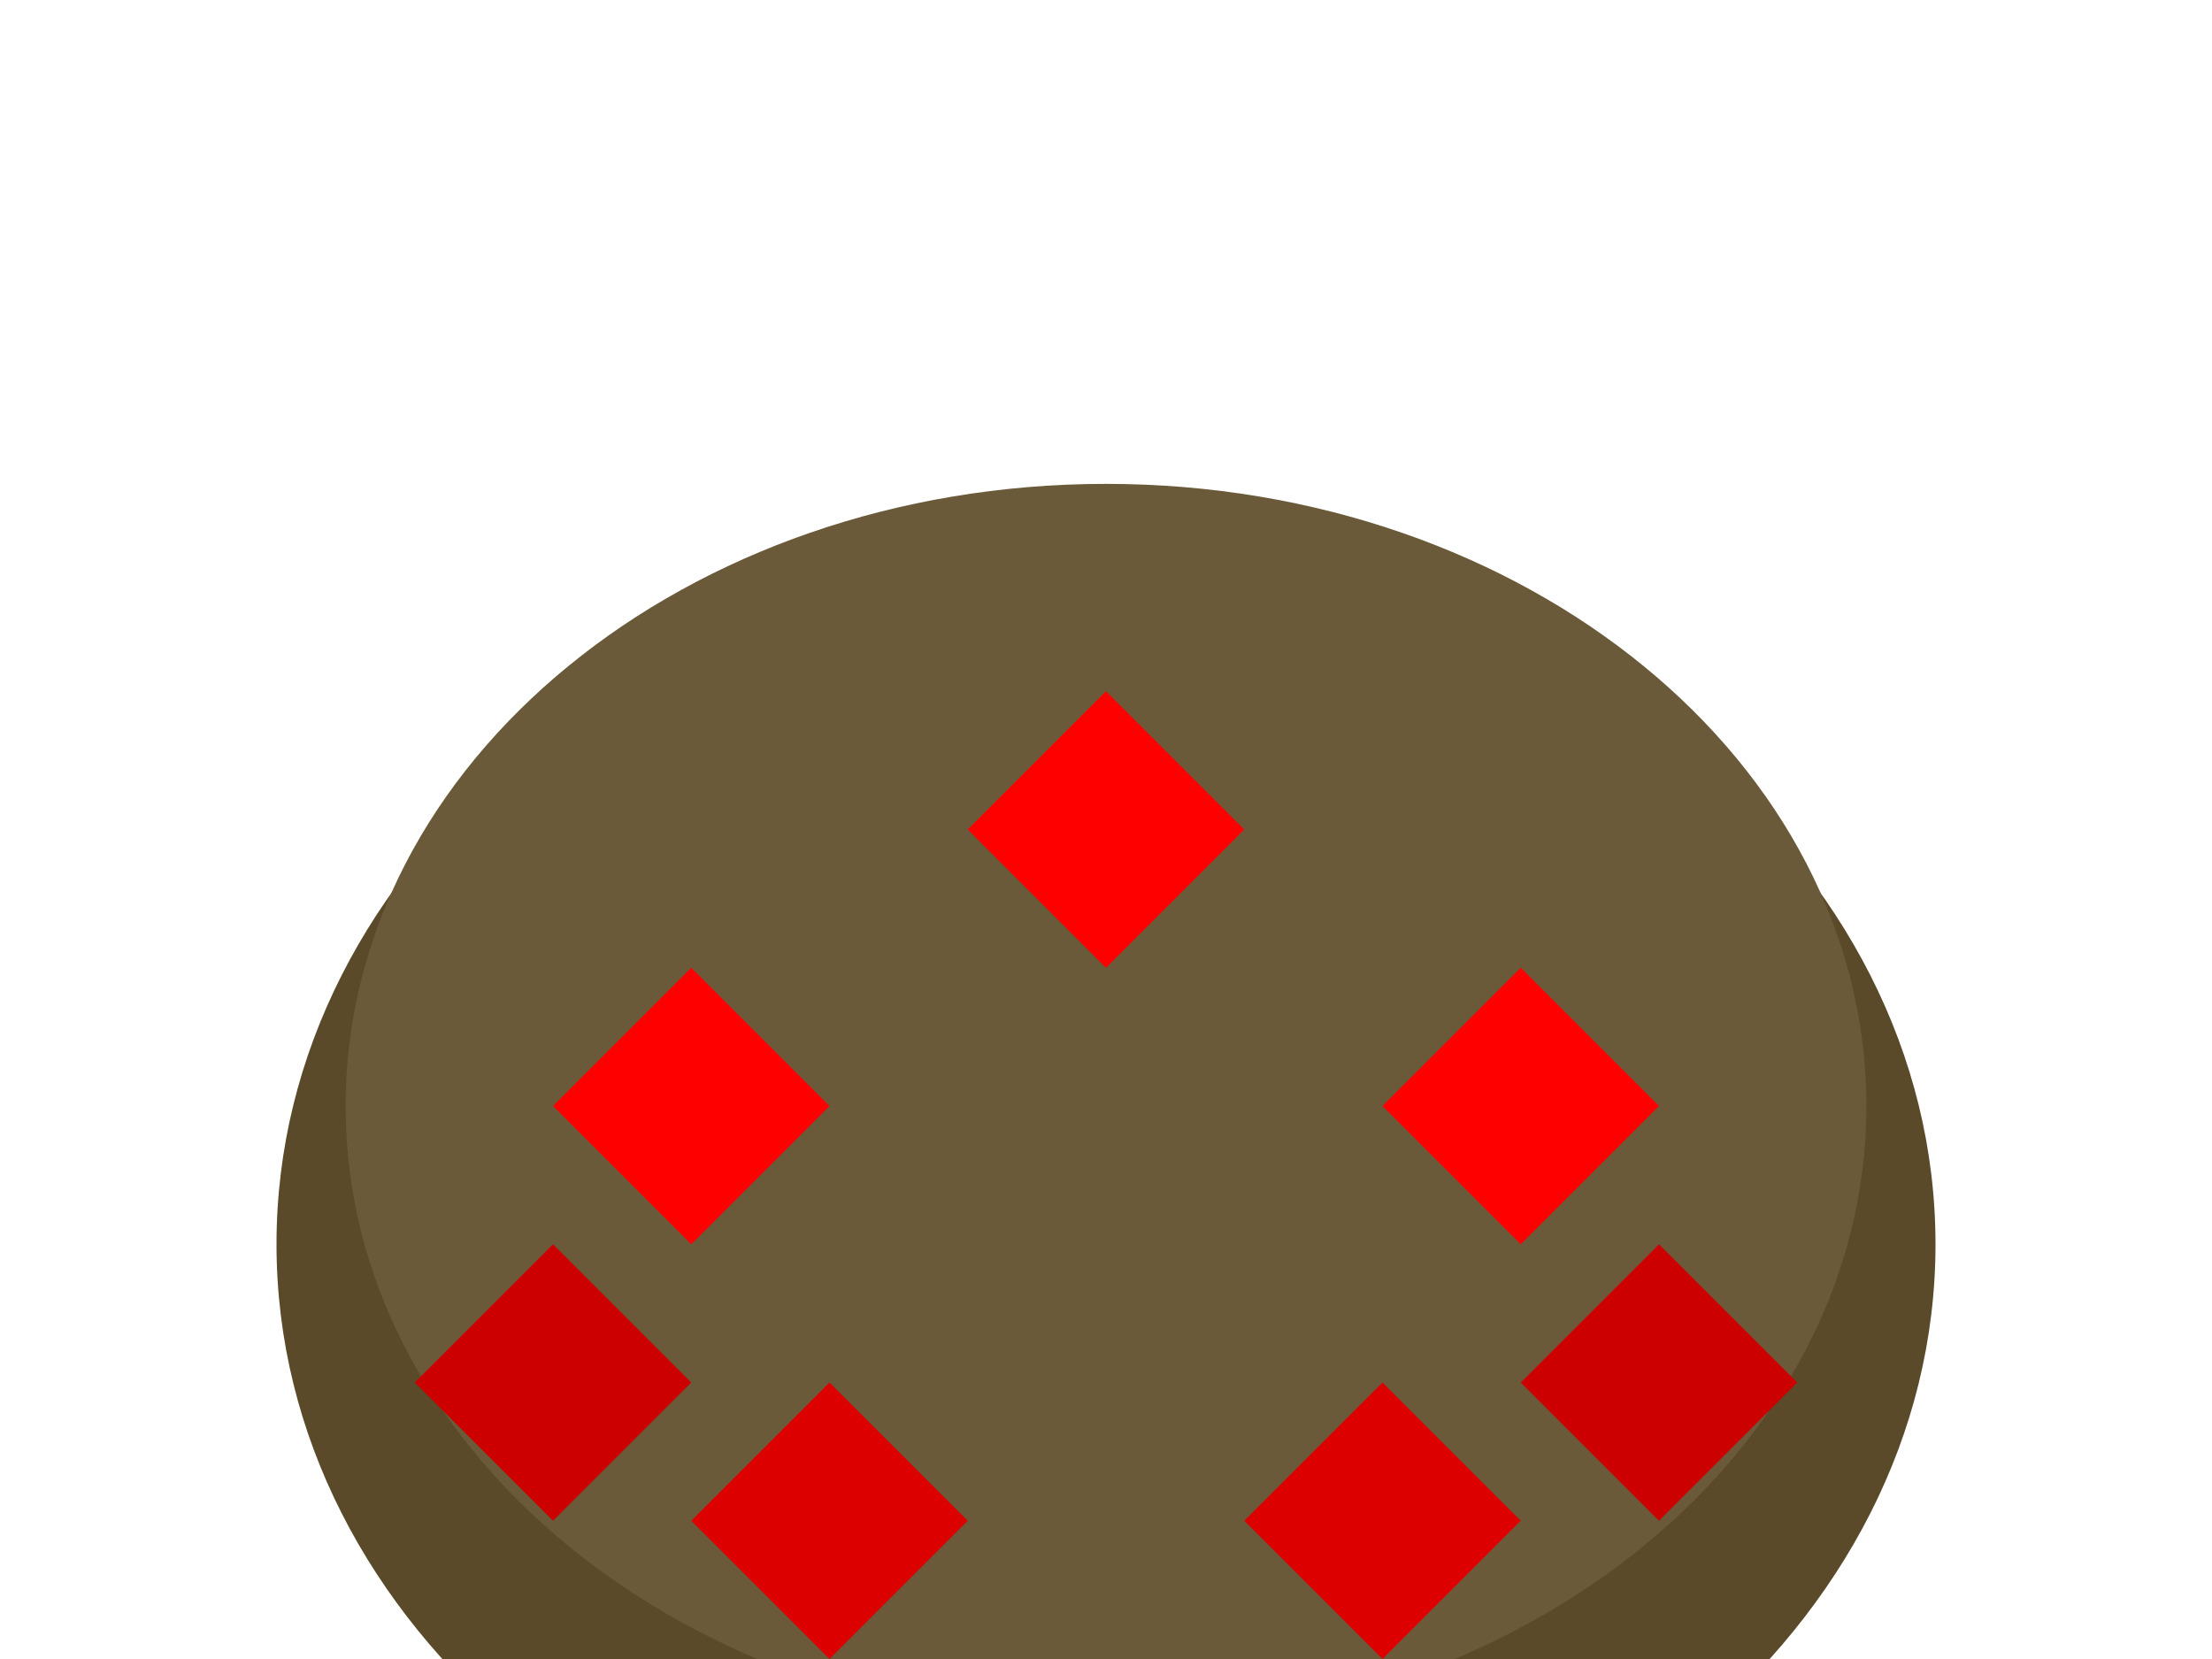
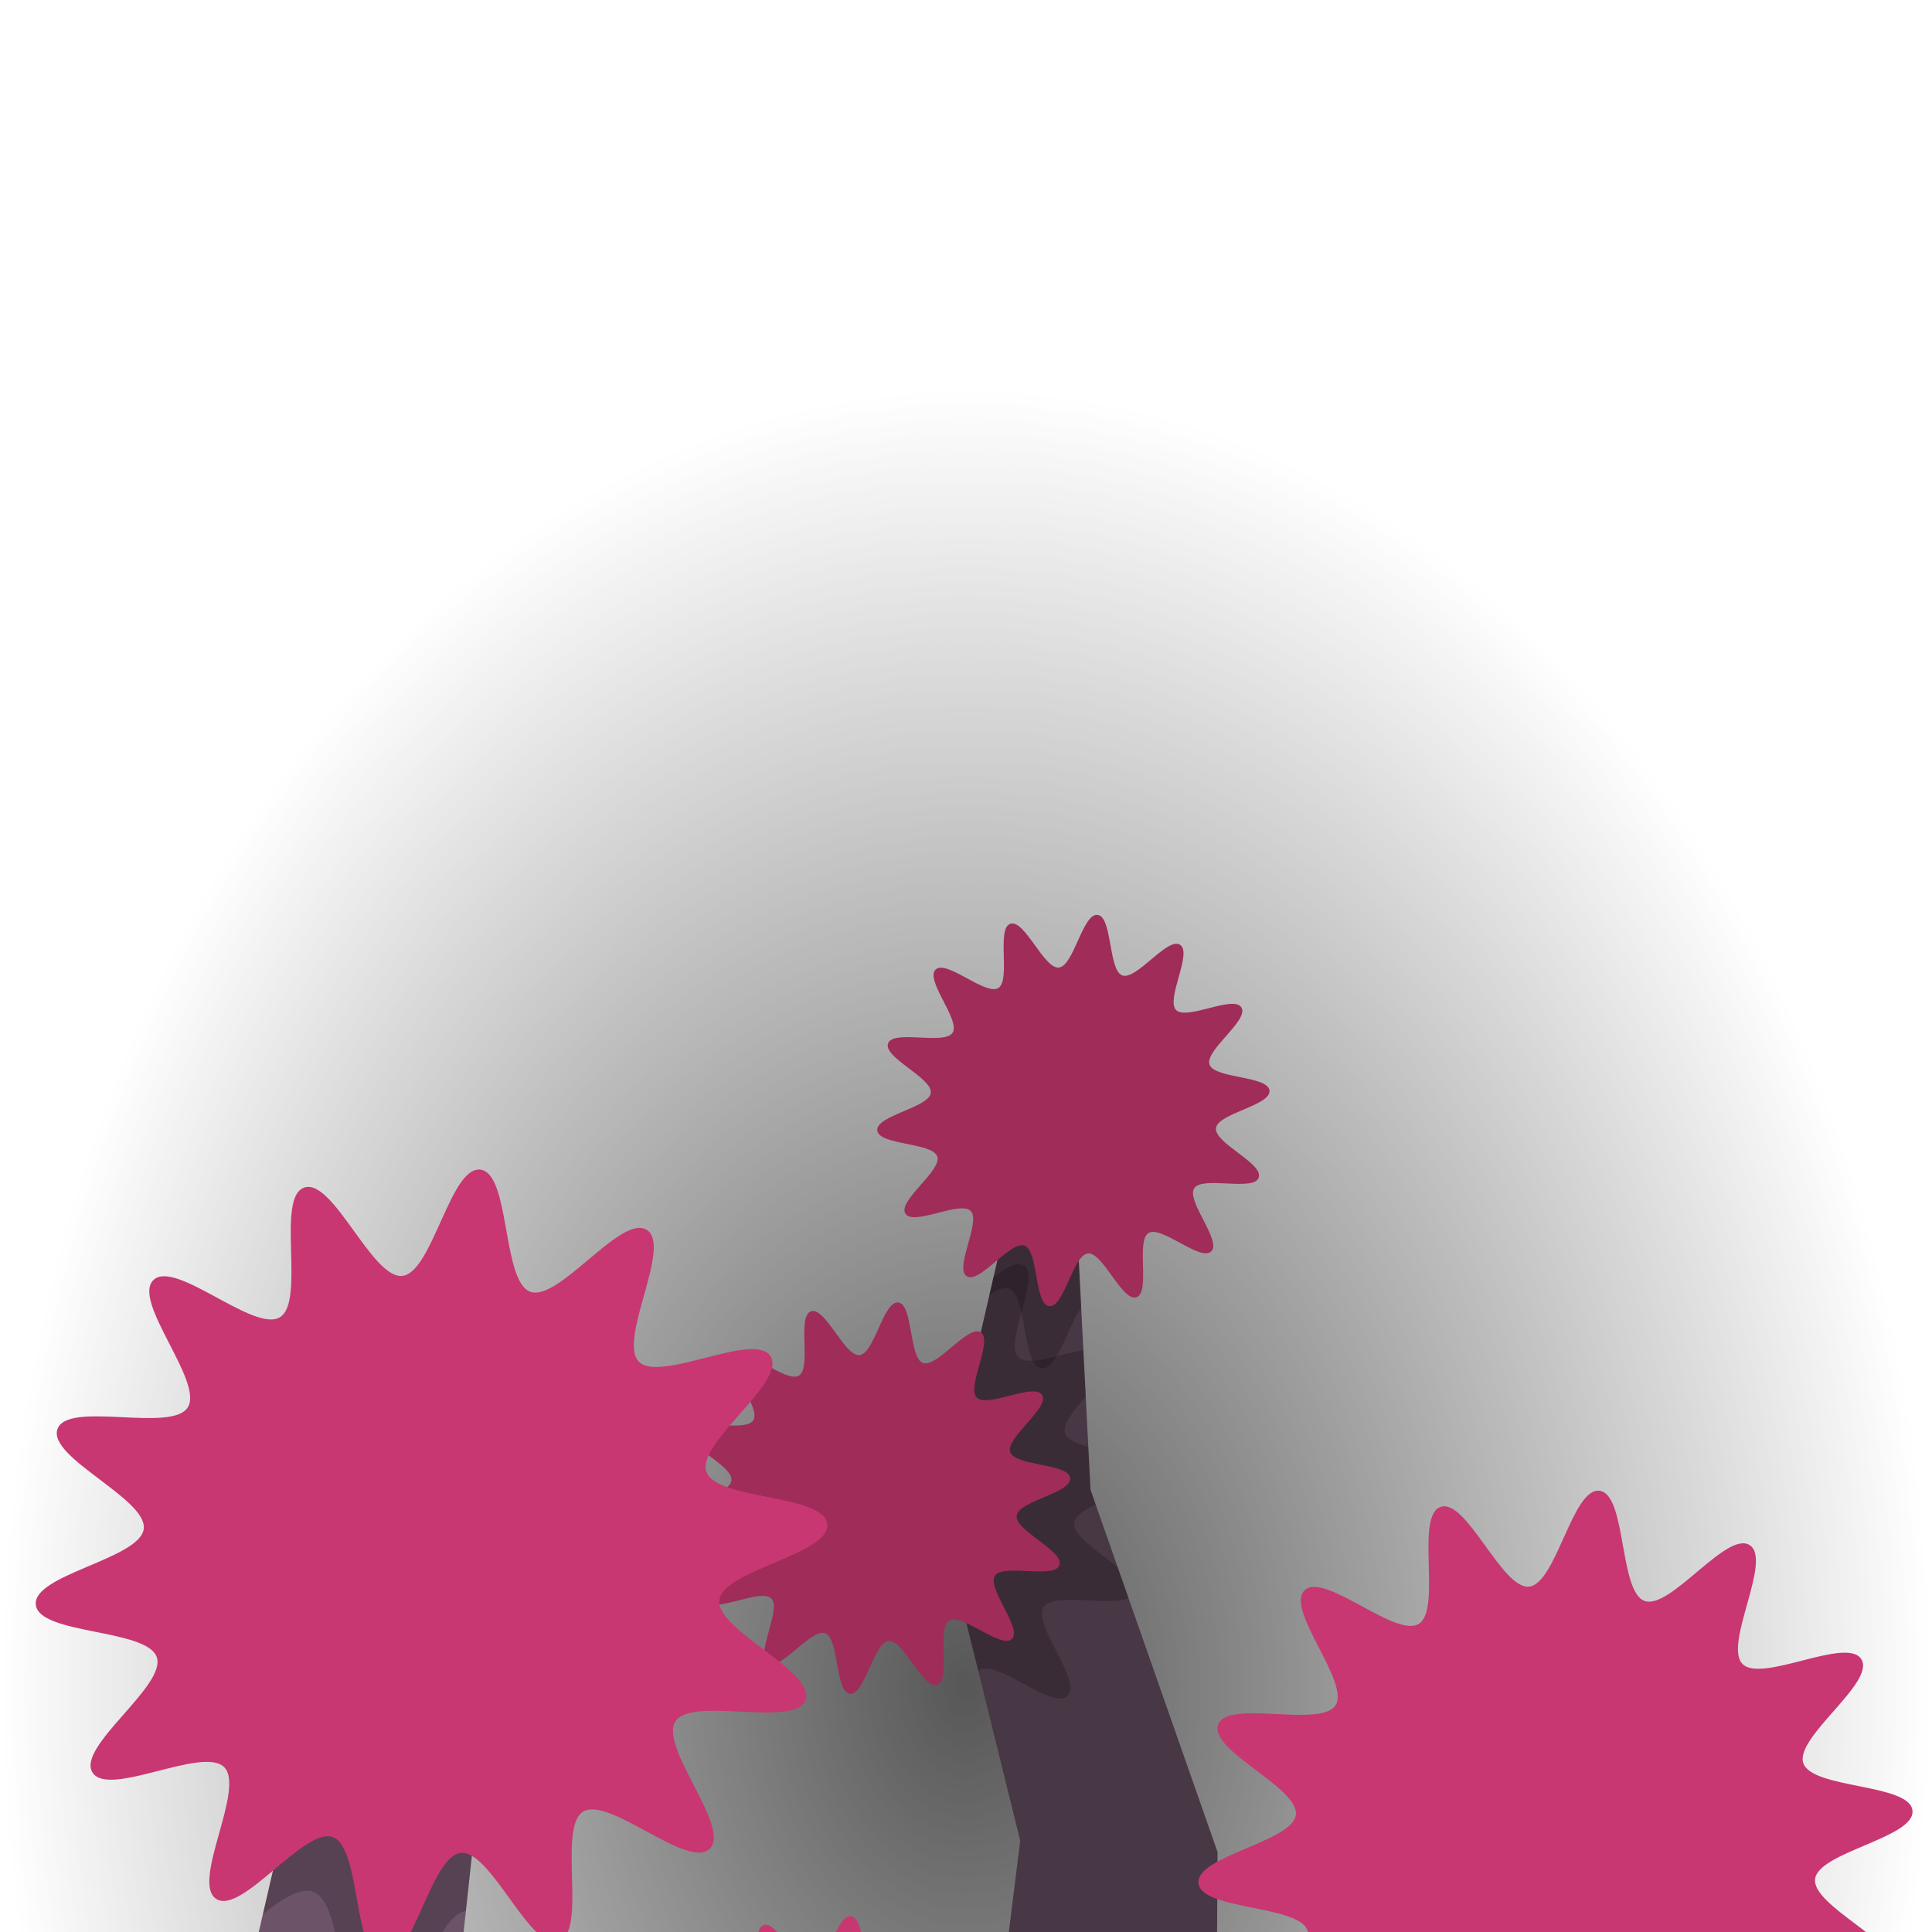
- <svg xmlns="http://www.w3.org/2000/svg" width="32" height="24" viewBox="0 0 32 24">
-   <ellipse cx="16" cy="18" rx="12" ry="10" fill="#5A4A2A" />
-   <ellipse cx="16" cy="16" rx="11" ry="9" fill="#6B5A3A" />
-   <path d="M 10 14 L 12 16 L 10 18 L 8 16 Z" fill="#FF0000" />
-   <path d="M 16 10 L 18 12 L 16 14 L 14 12 Z" fill="#FF0000" />
-   <path d="M 22 14 L 24 16 L 22 18 L 20 16 Z" fill="#FF0000" />
-   <path d="M 12 20 L 14 22 L 12 24 L 10 22 Z" fill="#DD0000" />
-   <path d="M 20 20 L 22 22 L 20 24 L 18 22 Z" fill="#DD0000" />
-   <path d="M 8 18 L 10 20 L 8 22 L 6 20 Z" fill="#CC0000" />
-   <path d="M 24 18 L 26 20 L 24 22 L 22 20 Z" fill="#CC0000" />
+ <svg xmlns="http://www.w3.org/2000/svg" xmlns:xlink="http://www.w3.org/1999/xlink" width="30mm" height="30mm" viewBox="0 0 30 30" version="1.1" id="svg1">
+   <defs id="defs1">
+     <linearGradient id="linearGradient2085">
+       <stop style="stop-color:#000000;stop-opacity:1;" offset="0" id="stop2085" />
+       <stop style="stop-color:#000000;stop-opacity:0;" offset="1" id="stop2086" />
+     </linearGradient>
+     <radialGradient xlink:href="#linearGradient2085" id="radialGradient2100" gradientUnits="userSpaceOnUse" gradientTransform="matrix(0.9977794,-0.00750225,0.00314829,1.341557,39.95866,134.4786)" cx="15" cy="23.711" fx="15" fy="23.711" r="15" />
+   </defs>
+   <g id="layer1" transform="translate(-40,-140)">
+     <rect style="opacity:0.3;fill:#ffaaaa;fill-opacity:0.4;fill-rule:nonzero;stroke:none;stroke-width:1.174;stroke-linecap:round;stroke-linejoin:round;stroke-dasharray:none;stroke-opacity:1" id="rect364" width="30" height="30" x="40" y="170" ry="0" />
+     <rect style="opacity:0.3;fill:none;fill-opacity:0.4;fill-rule:nonzero;stroke:none;stroke-width:1.174;stroke-linecap:round;stroke-linejoin:round;stroke-dasharray:none;stroke-opacity:1" id="rect363" width="30" height="30" x="40" y="140" ry="0" />
+     <path id="path2100" style="opacity:0.66;fill:url(#radialGradient2100);fill-opacity:1;fill-rule:nonzero;stroke:none;stroke-width:1.546;stroke-linecap:round;stroke-linejoin:round;stroke-dasharray:none;stroke-opacity:1" d="M 55,146 A 15,20.176 0 0 0 40.033,165.501 H 40 v 0.675 11.257 h 2.59 a 15,20.176 0 0 0 12.41,8.92 15,20.176 0 0 0 12.41,-8.92 h 2.59 v -11.257 -0.675 h -0.011 A 15,20.176 0 0 0 55,146 Z" />
+     <path id="path424" style="fill:#483745;fill-opacity:1;stroke-width:1.2;stroke-linecap:round;stroke-linejoin:round" d="m 55.767,158.355 0.858,-1.255 0.308,6.032 1.973,5.626 -0.03,5.032 -0.685,5.594 3.282,7.128 1.325,8.872 c -2.558,3.452 -12.582,3.255 -15.674,-0.102 l 1.666,-8.724 2.707,-5.555 3.822,-8.239 0.523,-4.181 -1.258,-5.089 z" />
+     <path id="path425" style="fill:#6c5367;fill-opacity:1;stroke-width:1.2;stroke-linecap:round;stroke-linejoin:round" d="m 47.74,164.992 -2.614,0.222 -1.58,6.826 2.039,10.805 3.205,3.715 -1.666,8.723 c 0.483,0.525 1.135,0.972 1.902,1.34 1.4e-4,6e-5 3.8e-4,-7e-5 5.2e-4,0 4.14,1.989 11.613,1.674 13.771,-1.239 l -1.324,-8.872 3.288,-4.237 -0.188,-5.673 1.294,-5.755 -2.671,-0.717 -1.447,6.176 -0.792,3.123 -5.769,3.381 -5.144,-3.031 -1.323,-3.065 1.591,-2.465 1.937,-0.469 -0.413,-0.87 -2.698,0.499 -1.235,1.37 -0.975,-2.275 z" />
+     <path id="path444" style="opacity:0.2;fill:#000000;fill-opacity:1;fill-rule:nonzero;stroke:none;stroke-width:1;stroke-linecap:round;stroke-linejoin:round;stroke-dasharray:none;stroke-opacity:1" d="m 32.792,118.464 c -0.564,-0.077 -1.338,0.436 -2.164,1.095 l -4.381,19.045 3.154,12.761 c 0.033,-0.029 0.066,-0.056 0.102,-0.078 1.455,-0.892 5.901,3.279 7.121,2.086 1.22,-1.194 -2.856,-5.729 -1.932,-7.164 0.805,-1.25 5.323,-0.021 6.857,-0.745 l -0.877,-2.503 c -1.492,-1.218 -3.64,-2.52 -3.509,-3.576 0.07,-0.566 0.813,-1.036 1.736,-1.48 l -0.42,-1.198 -0.178,-3.474 c -0.933,-0.245 -1.696,-0.551 -1.87,-1.068 -0.25,-0.739 0.675,-1.853 1.663,-2.982 l -0.191,-3.776 c -1.923,0.371 -4.483,1.371 -5.266,0.571 -1.194,-1.22 1.884,-6.485 0.449,-7.409 -0.09,-0.058 -0.188,-0.091 -0.293,-0.105 z" transform="matrix(0.1920278,0,0,0.1920278,49.54411,136.8806)" />
+     <path style="opacity:1;fill:#a02c5a;fill-opacity:1;fill-rule:nonzero;stroke:none;stroke-width:1;stroke-linecap:round;stroke-linejoin:round;stroke-dasharray:none;stroke-opacity:1" id="path433" d="m 36.624,153.374 c -1.22,1.194 -5.665,-2.98 -7.12,-2.088 -1.455,0.892 0.249,6.747 -1.367,7.293 -1.617,0.546 -3.812,-5.143 -5.509,-4.97 -1.698,0.173 -2.703,6.187 -4.396,5.977 -1.694,-0.209 -1.203,-6.287 -2.807,-6.868 -1.605,-0.581 -5.119,4.402 -6.554,3.478 -1.435,-0.924 1.644,-6.186 0.451,-7.406 -1.194,-1.22 -6.522,1.745 -7.414,0.29 -0.892,-1.455 4.166,-4.86 3.62,-6.477 -0.546,-1.617 -6.633,-1.258 -6.806,-2.956 -0.173,-1.698 5.862,-2.572 6.072,-4.265 0.209,-1.694 -5.43,-4.012 -4.849,-5.616 0.581,-1.605 6.397,0.227 7.321,-1.209 0.924,-1.435 -3.152,-5.97 -1.932,-7.164 1.22,-1.194 5.665,2.98 7.12,2.088 1.455,-0.892 -0.249,-6.747 1.367,-7.293 1.617,-0.546 3.812,5.143 5.509,4.97 1.698,-0.173 2.703,-6.187 4.396,-5.977 1.694,0.209 1.203,6.287 2.807,6.868 1.605,0.581 5.119,-4.402 6.554,-3.478 1.435,0.924 -1.644,6.186 -0.451,7.406 1.194,1.22 6.522,-1.745 7.414,-0.29 0.892,1.455 -4.166,4.86 -3.62,6.477 0.546,1.617 6.633,1.258 6.806,2.956 0.173,1.698 -5.862,2.572 -6.072,4.265 -0.209,1.694 5.43,4.012 4.849,5.616 -0.581,1.605 -6.397,-0.227 -7.321,1.209 -0.924,1.435 3.152,5.97 1.932,7.164 z" transform="matrix(0.1368094,0,0,0.1368094,50.70244,144.4667)" />
+     <path id="path440" style="opacity:0.2;fill:#000000;fill-opacity:1;fill-rule:nonzero;stroke:none;stroke-width:1;stroke-linecap:round;stroke-linejoin:round;stroke-dasharray:none;stroke-opacity:1" d="m 24.113,139.494 -7.886,0.669 -3.149,13.603 c 0.907,-0.72 1.757,-1.261 2.346,-1.048 1.605,0.581 1.113,6.658 2.806,6.868 1.681,0.208 2.683,-5.71 4.358,-5.97 z" transform="matrix(0.3314543,0,0,0.3314543,39.74752,118.756)" />
+     <path style="opacity:1;fill:#c83771;fill-opacity:1;fill-rule:nonzero;stroke:none;stroke-width:1;stroke-linecap:round;stroke-linejoin:round;stroke-dasharray:none;stroke-opacity:1" id="path430" d="m 36.624,153.374 c -1.22,1.194 -5.665,-2.98 -7.12,-2.088 -1.455,0.892 0.249,6.747 -1.367,7.293 -1.617,0.546 -3.812,-5.143 -5.509,-4.97 -1.698,0.173 -2.703,6.187 -4.396,5.977 -1.694,-0.209 -1.203,-6.287 -2.807,-6.868 -1.605,-0.581 -5.119,4.402 -6.554,3.478 -1.435,-0.924 1.644,-6.186 0.451,-7.406 -1.194,-1.22 -6.522,1.745 -7.414,0.29 -0.892,-1.455 4.166,-4.86 3.62,-6.477 -0.546,-1.617 -6.633,-1.258 -6.806,-2.956 -0.173,-1.698 5.862,-2.572 6.072,-4.265 0.209,-1.694 -5.43,-4.012 -4.849,-5.616 0.581,-1.605 6.397,0.227 7.321,-1.209 0.924,-1.435 -3.152,-5.97 -1.932,-7.164 1.22,-1.194 5.665,2.98 7.12,2.088 1.455,-0.892 -0.249,-6.747 1.367,-7.293 1.617,-0.546 3.812,5.143 5.509,4.97 1.698,-0.173 2.703,-6.187 4.396,-5.977 1.694,0.209 1.203,6.287 2.807,6.868 1.605,0.581 5.119,-4.402 6.554,-3.478 1.435,0.924 -1.644,6.186 -0.451,7.406 1.194,1.22 6.522,-1.745 7.414,-0.29 0.892,1.455 -4.166,4.86 -3.62,6.477 0.546,1.617 6.633,1.258 6.806,2.956 0.173,1.698 -5.862,2.572 -6.072,4.265 -0.209,1.694 5.43,4.012 4.849,5.616 -0.581,1.605 -6.397,-0.227 -7.321,1.209 -0.924,1.435 3.152,5.97 1.932,7.164 z" transform="matrix(0.2761047,0,0,0.2761047,40.90859,126.3601)" />
+     <path style="opacity:1;fill:#c83771;fill-opacity:1;fill-rule:nonzero;stroke:none;stroke-width:1;stroke-linecap:round;stroke-linejoin:round;stroke-dasharray:none;stroke-opacity:1" id="path431" d="m 36.624,153.374 c -1.22,1.194 -5.665,-2.98 -7.12,-2.088 -1.455,0.892 0.249,6.747 -1.367,7.293 -1.617,0.546 -3.812,-5.143 -5.509,-4.97 -1.698,0.173 -2.703,6.187 -4.396,5.977 -1.694,-0.209 -1.203,-6.287 -2.807,-6.868 -1.605,-0.581 -5.119,4.402 -6.554,3.478 -1.435,-0.924 1.644,-6.186 0.451,-7.406 -1.194,-1.22 -6.522,1.745 -7.414,0.29 -0.892,-1.455 4.166,-4.86 3.62,-6.477 -0.546,-1.617 -6.633,-1.258 -6.806,-2.956 -0.173,-1.698 5.862,-2.572 6.072,-4.265 0.209,-1.694 -5.43,-4.012 -4.849,-5.616 0.581,-1.605 6.397,0.227 7.321,-1.209 0.924,-1.435 -3.152,-5.97 -1.932,-7.164 1.22,-1.194 5.665,2.98 7.12,2.088 1.455,-0.892 -0.249,-6.747 1.367,-7.293 1.617,-0.546 3.812,5.143 5.509,4.97 1.698,-0.173 2.703,-6.187 4.396,-5.977 1.694,0.209 1.203,6.287 2.807,6.868 1.605,0.581 5.119,-4.402 6.554,-3.478 1.435,0.924 -1.644,6.186 -0.451,7.406 1.194,1.22 6.522,-1.745 7.414,-0.29 0.892,1.455 -4.166,4.86 -3.62,6.477 0.546,1.617 6.633,1.258 6.806,2.956 0.173,1.698 -5.862,2.572 -6.072,4.265 -0.209,1.694 5.43,4.012 4.849,5.616 -0.581,1.605 -6.397,-0.227 -7.321,1.209 -0.924,1.435 3.152,5.97 1.932,7.164 z" transform="matrix(0.2490712,0,0,0.2490712,58.92797,134.4601)" />
+     <path style="opacity:1;fill:#c83771;fill-opacity:1;fill-rule:nonzero;stroke:none;stroke-width:1;stroke-linecap:round;stroke-linejoin:round;stroke-dasharray:none;stroke-opacity:1" id="path432" d="m 36.624,153.374 c -1.22,1.194 -5.665,-2.98 -7.12,-2.088 -1.455,0.892 0.249,6.747 -1.367,7.293 -1.617,0.546 -3.812,-5.143 -5.509,-4.97 -1.698,0.173 -2.703,6.187 -4.396,5.977 -1.694,-0.209 -1.203,-6.287 -2.807,-6.868 -1.605,-0.581 -5.119,4.402 -6.554,3.478 -1.435,-0.924 1.644,-6.186 0.451,-7.406 -1.194,-1.22 -6.522,1.745 -7.414,0.29 -0.892,-1.455 4.166,-4.86 3.62,-6.477 -0.546,-1.617 -6.633,-1.258 -6.806,-2.956 -0.173,-1.698 5.862,-2.572 6.072,-4.265 0.209,-1.694 -5.43,-4.012 -4.849,-5.616 0.581,-1.605 6.397,0.227 7.321,-1.209 0.924,-1.435 -3.152,-5.97 -1.932,-7.164 1.22,-1.194 5.665,2.98 7.12,2.088 1.455,-0.892 -0.249,-6.747 1.367,-7.293 1.617,-0.546 3.812,5.143 5.509,4.97 1.698,-0.173 2.703,-6.187 4.396,-5.977 1.694,0.209 1.203,6.287 2.807,6.868 1.605,0.581 5.119,-4.402 6.554,-3.478 1.435,0.924 -1.644,6.186 -0.451,7.406 1.194,1.22 6.522,-1.745 7.414,-0.29 0.892,1.455 -4.166,4.86 -3.62,6.477 0.546,1.617 6.633,1.258 6.806,2.956 0.173,1.698 -5.862,2.572 -6.072,4.265 -0.209,1.694 5.43,4.012 4.849,5.616 -0.581,1.605 -6.397,-0.227 -7.321,1.209 -0.924,1.435 3.152,5.97 1.932,7.164 z" transform="matrix(0.1368094,0,0,0.1368094,49.96874,153.9962)" />
+     <path id="path443" style="opacity:0.2;fill:#000000;fill-opacity:1;fill-rule:nonzero;stroke:none;stroke-width:1;stroke-linecap:round;stroke-linejoin:round;stroke-dasharray:none;stroke-opacity:1" d="m 20.742,136.587 -4.758,6.959 -2.238,9.731 c 0.647,-0.442 1.236,-0.719 1.677,-0.559 1.605,0.581 1.115,6.658 2.809,6.867 1.343,0.166 2.254,-3.571 3.419,-5.216 z" transform="matrix(0.1802983,0,0,0.1802983,52.88515,132.474)" />
+     <path style="opacity:1;fill:#a02c5a;fill-opacity:1;fill-rule:nonzero;stroke:none;stroke-width:1;stroke-linecap:round;stroke-linejoin:round;stroke-dasharray:none;stroke-opacity:1" id="path434" d="m 36.624,153.374 c -1.22,1.194 -5.665,-2.98 -7.12,-2.088 -1.455,0.892 0.249,6.747 -1.367,7.293 -1.617,0.546 -3.812,-5.143 -5.509,-4.97 -1.698,0.173 -2.703,6.187 -4.396,5.977 -1.694,-0.209 -1.203,-6.287 -2.807,-6.868 -1.605,-0.581 -5.119,4.402 -6.554,3.478 -1.435,-0.924 1.644,-6.186 0.451,-7.406 -1.194,-1.22 -6.522,1.745 -7.414,0.29 -0.892,-1.455 4.166,-4.86 3.62,-6.477 -0.546,-1.617 -6.633,-1.258 -6.806,-2.956 -0.173,-1.698 5.862,-2.572 6.072,-4.265 0.209,-1.694 -5.43,-4.012 -4.849,-5.616 0.581,-1.605 6.397,0.227 7.321,-1.209 0.924,-1.435 -3.152,-5.97 -1.932,-7.164 1.22,-1.194 5.665,2.98 7.12,2.088 1.455,-0.892 -0.249,-6.747 1.367,-7.293 1.617,-0.546 3.812,5.143 5.509,4.97 1.698,-0.173 2.703,-6.187 4.396,-5.977 1.694,0.209 1.203,6.287 2.807,6.868 1.605,0.581 5.119,-4.402 6.554,-3.478 1.435,0.924 -1.644,6.186 -0.451,7.406 1.194,1.22 6.522,-1.745 7.414,-0.29 0.892,1.455 -4.166,4.86 -3.62,6.477 0.546,1.617 6.633,1.258 6.806,2.956 0.173,1.698 -5.862,2.572 -6.072,4.265 -0.209,1.694 5.43,4.012 4.849,5.616 -0.581,1.605 -6.397,-0.227 -7.321,1.209 -0.924,1.435 3.152,5.97 1.932,7.164 z" transform="matrix(0.1368094,0,0,0.1368094,53.79743,138.4487)" />
+   </g>
</svg>
